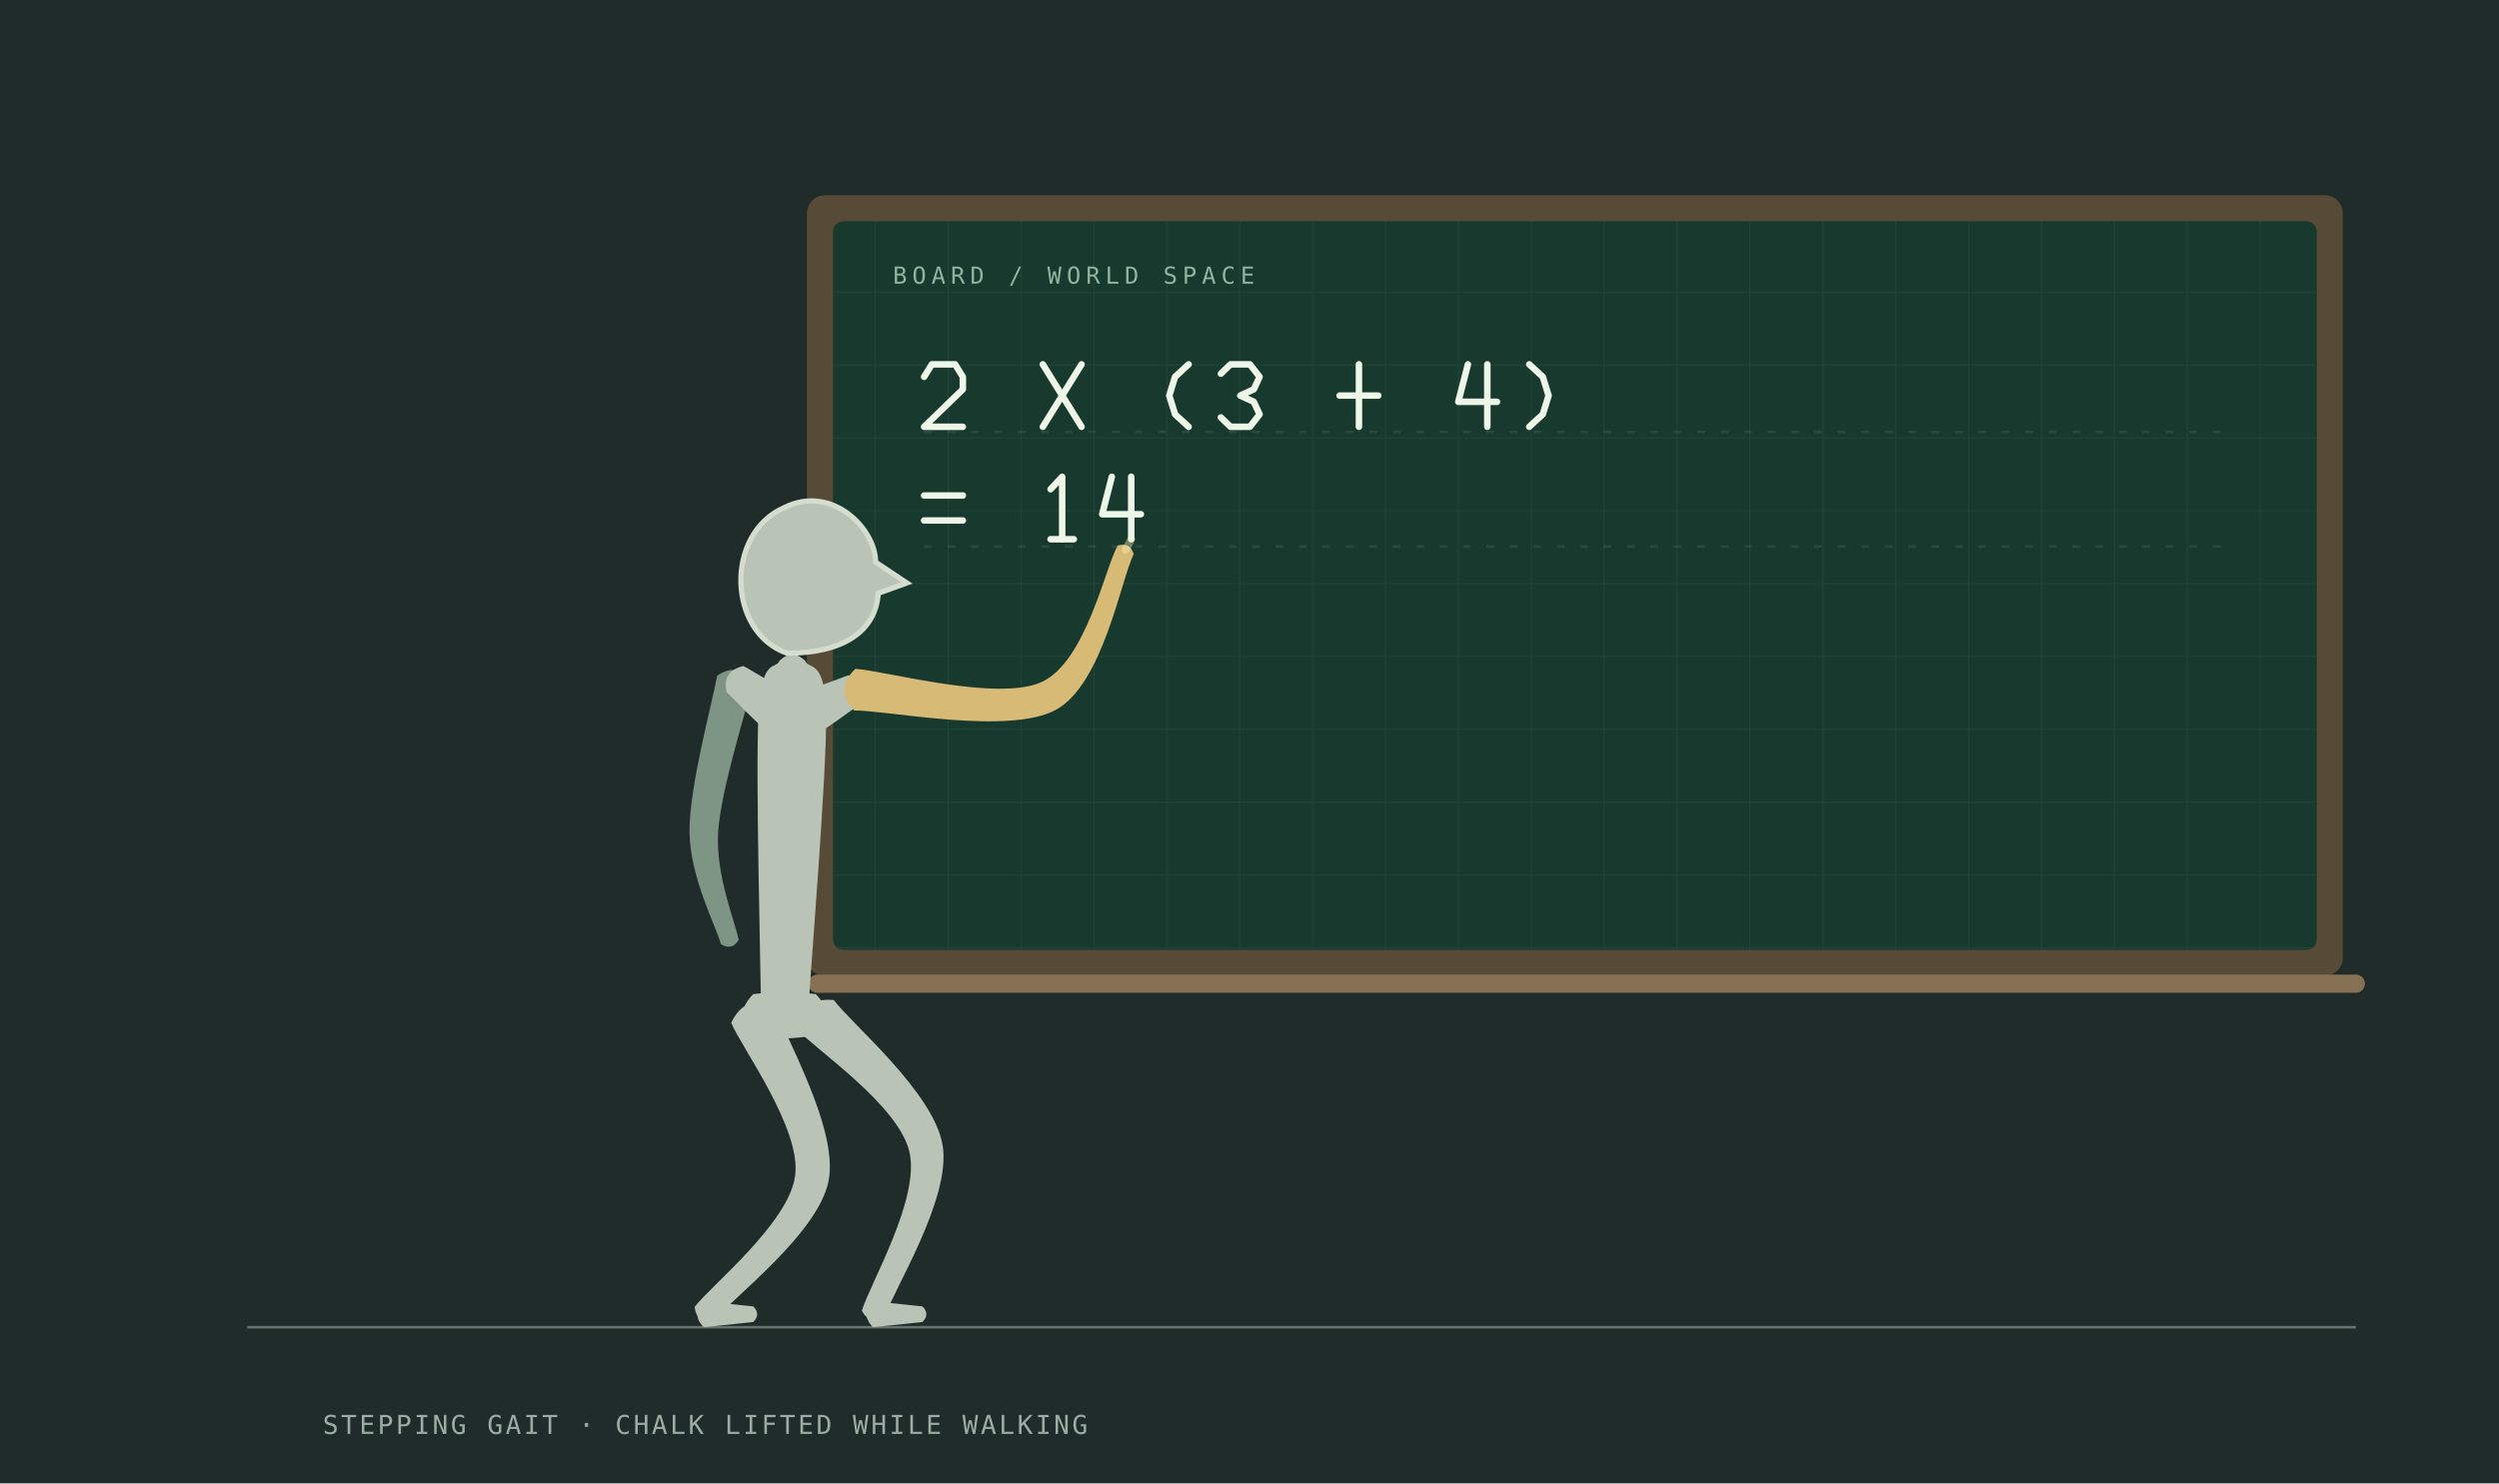
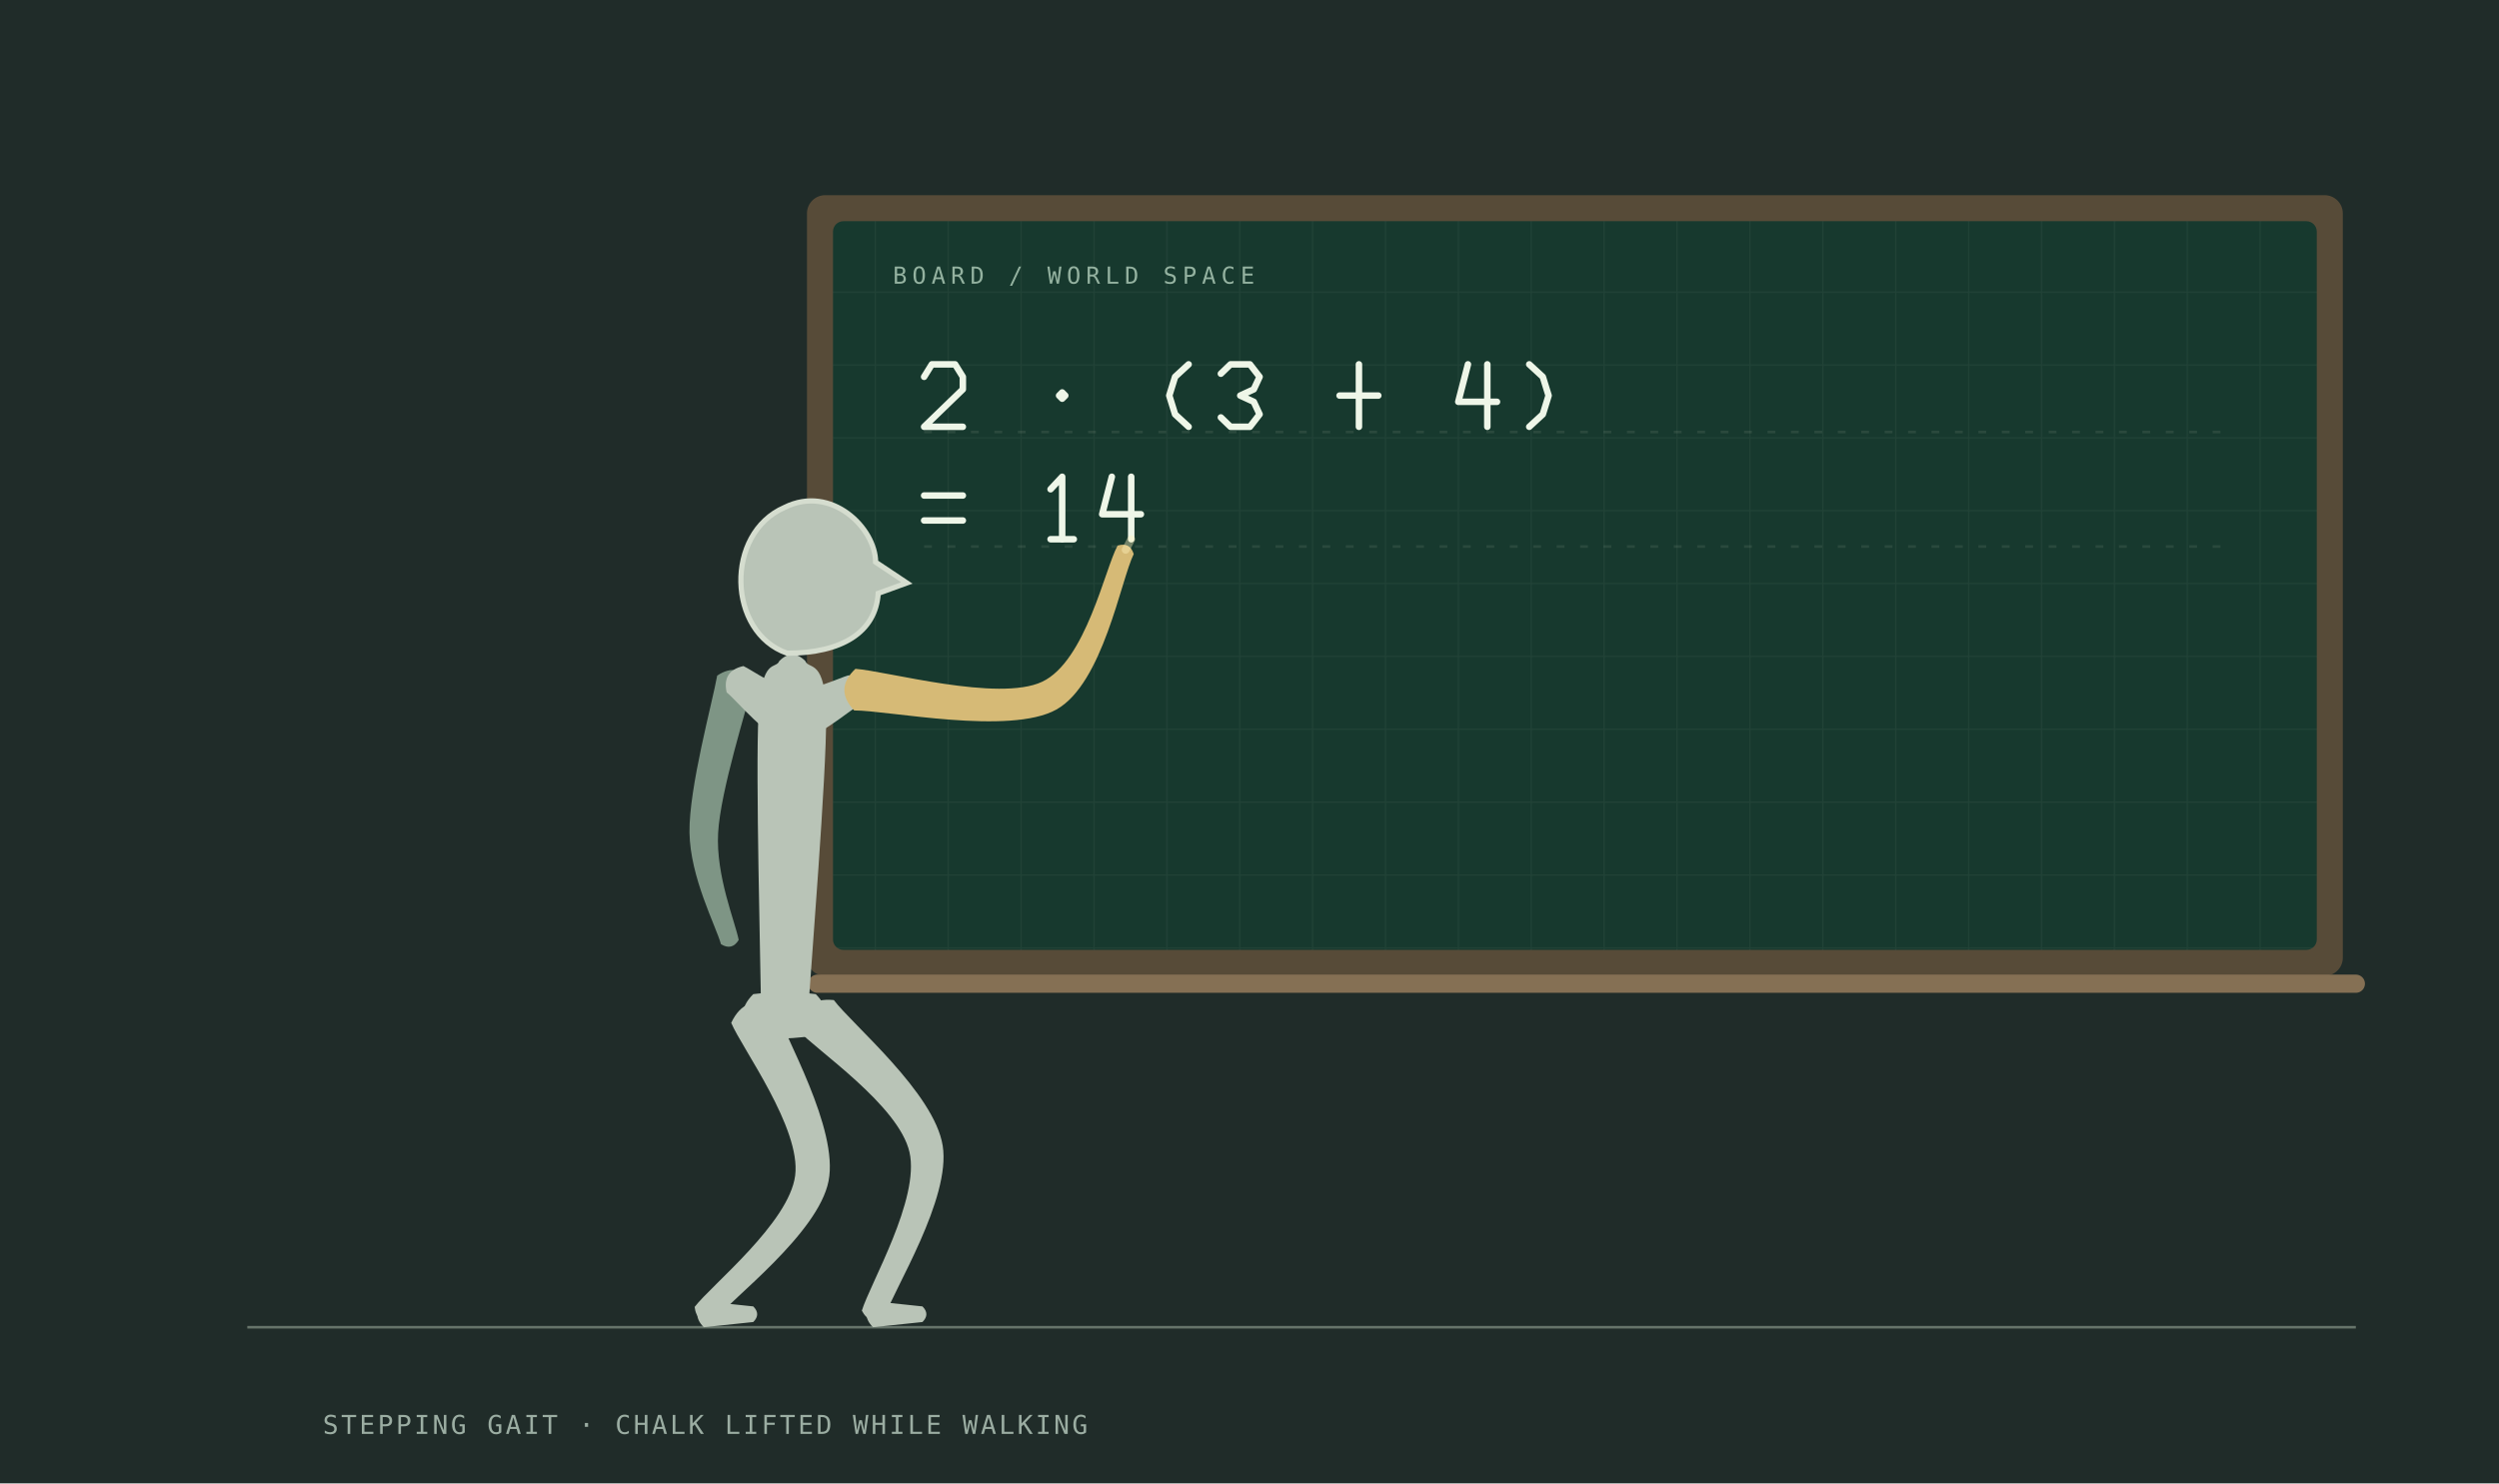
<svg xmlns="http://www.w3.org/2000/svg" id="scene" viewBox="0 0 960 570" role="img" aria-label="Rear-facing figure repositioning horizontally to write with a short right arm at fixed board coordinates">
  <rect width="960" height="570" fill="#202c29" />
  <defs>
    <pattern id="board-grid" width="28" height="28" patternUnits="userSpaceOnUse">
      <path d="M28 0H0V28" fill="none" stroke="#cfdec9" stroke-opacity=".055" />
    </pattern>
  </defs>
  <path d="M95 510H905" stroke="#66746a" stroke-width="1" />
  <rect x="310" y="75" width="590" height="300" rx="7" fill="#574b38" />
  <rect x="320" y="85" width="570" height="280" rx="4" fill="#17392e" />
  <rect x="320" y="85" width="570" height="280" rx="4" fill="url(#board-grid)" />
  <path d="M314 378H905" stroke="#857054" stroke-width="7" stroke-linecap="round" />
  <path d="M355 166H855M355 210H855" stroke="#d2dec9" stroke-opacity=".1" stroke-dasharray="3 6" />
  <text x="343" y="109" fill="#94b2a0" font-family="monospace" font-size="9" letter-spacing="2">BOARD / WORLD SPACE</text>
  <g>
    <g data-layer="chalk">
      <g>
        <path fill="none" stroke="#eef6e8" stroke-width="2.5" stroke-linecap="round" stroke-linejoin="round" d="M355,144.8L355.992,143.2M355.992,143.2L356.984,141.6M356.984,141.6L357.976,140M357.976,140L359.762,140M359.762,140L361.547,140M361.547,140L363.333,140M363.333,140L365.118,140M365.118,140L366.904,140M366.904,140L367.896,141.6M367.896,141.6L368.888,143.2M368.888,143.2L369.88,144.8M369.88,144.8L369.88,146.4M369.88,146.4L369.88,148M369.88,148L369.88,149.6M369.88,149.6L368.527,150.909M368.527,150.909L367.175,152.218M367.175,152.218L365.822,153.527M365.822,153.527L364.469,154.836M364.469,154.836L363.116,156.145M363.116,156.145L361.764,157.455M361.764,157.455L360.411,158.764M360.411,158.764L359.058,160.073M359.058,160.073L357.705,161.382M357.705,161.382L356.353,162.691M356.353,162.691L355,164M355,164L356.86,164M356.86,164L358.72,164M358.72,164L360.58,164M360.58,164L362.44,164M362.44,164L364.3,164M364.3,164L366.16,164M366.16,164L368.02,164M368.02,164L369.88,164" />
        <g fill="#eef6e8" font-family="Chalkboard, Chalkboard SE, cursive" />
      </g>
      <g>
-         <path fill="none" stroke="#eef6e8" stroke-width="2.5" stroke-linecap="round" stroke-linejoin="round" d="M400.6,140L401.592,141.6M401.592,141.6L402.584,143.2M402.584,143.2L403.576,144.8M403.576,144.8L404.568,146.4M404.568,146.4L405.56,148M405.56,148L406.552,149.6M406.552,149.6L407.544,151.2M407.544,151.2L408.536,152.8M408.536,152.8L409.528,154.4M409.528,154.4L410.52,156M410.52,156L411.512,157.6M411.512,157.6L412.504,159.2M412.504,159.2L413.496,160.8M413.496,160.8L414.488,162.4M414.488,162.4L415.48,164" />
-         <g fill="#eef6e8" font-family="Chalkboard, Chalkboard SE, cursive" />
-       </g>
-       <g>
-         <path fill="none" stroke="#eef6e8" stroke-width="2.5" stroke-linecap="round" stroke-linejoin="round" d="M415.48,140L414.488,141.6M414.488,141.6L413.496,143.2M413.496,143.2L412.504,144.8M412.504,144.8L411.512,146.4M411.512,146.4L410.52,148M410.52,148L409.528,149.6M409.528,149.6L408.536,151.2M408.536,151.2L407.544,152.8M407.544,152.8L406.552,154.4M406.552,154.4L405.56,156M405.56,156L404.568,157.6M404.568,157.6L403.576,159.2M403.576,159.2L402.584,160.8M402.584,160.8L401.592,162.4M401.592,162.4L400.6,164" />
+         <path fill="none" stroke="#eef6e8" stroke-width="2.5" stroke-linecap="round" stroke-linejoin="round" d="M406.85,152L408.04,150.8M408.04,150.8L409.23,152M409.23,152L408.04,153.2M408.04,153.2L406.85,152" />
        <g fill="#eef6e8" font-family="Chalkboard, Chalkboard SE, cursive" />
      </g>
      <g>
        <path fill="none" stroke="#eef6e8" stroke-width="2.5" stroke-linecap="round" stroke-linejoin="round" d="M456.616,140L455.314,141.2M455.314,141.2L454.012,142.4M454.012,142.4L452.71,143.6M452.71,143.6L451.408,144.8M451.408,144.8L450.85,146.6M450.85,146.6L450.292,148.4M450.292,148.4L449.734,150.2M449.734,150.2L449.176,152M449.176,152L449.734,153.8M449.734,153.8L450.292,155.6M450.292,155.6L450.85,157.4M450.85,157.4L451.408,159.2M451.408,159.2L452.71,160.4M452.71,160.4L454.012,161.6M454.012,161.6L455.314,162.8M455.314,162.8L456.616,164" />
        <g fill="#eef6e8" font-family="Chalkboard, Chalkboard SE, cursive" />
      </g>
      <g>
        <path fill="none" stroke="#eef6e8" stroke-width="2.5" stroke-linecap="round" stroke-linejoin="round" d="M469,143.6L470.24,142.4M470.24,142.4L471.48,141.2M471.48,141.2L472.72,140M472.72,140L474.58,140M474.58,140L476.44,140M476.44,140L478.3,140M478.3,140L480.16,140M480.16,140L481.09,141.2M481.09,141.2L482.02,142.4M482.02,142.4L482.95,143.6M482.95,143.6L483.88,144.8M483.88,144.8L483.136,146.4M483.136,146.4L482.392,148M482.392,148L481.648,149.6M481.648,149.6L479.912,150.4M479.912,150.4L478.176,151.2M478.176,151.2L476.44,152M476.44,152L478.176,152.8M478.176,152.8L479.912,153.6M479.912,153.6L481.648,154.4M481.648,154.4L482.392,156M482.392,156L483.136,157.6M483.136,157.6L483.88,159.2M483.88,159.2L482.95,160.4M482.95,160.4L482.02,161.6M482.02,161.6L481.09,162.8M481.09,162.8L480.16,164M480.16,164L478.3,164M478.3,164L476.44,164M476.44,164L474.58,164M474.58,164L472.72,164M472.72,164L471.48,162.8M471.48,162.8L470.24,161.6M470.24,161.6L469,160.4" />
        <g fill="#eef6e8" font-family="Chalkboard, Chalkboard SE, cursive" />
      </g>
      <g>
        <path fill="none" stroke="#eef6e8" stroke-width="2.5" stroke-linecap="round" stroke-linejoin="round" d="M514.6,152L516.46,152M516.46,152L518.32,152M518.32,152L520.18,152M520.18,152L522.04,152M522.04,152L523.9,152M523.9,152L525.76,152M525.76,152L527.62,152M527.62,152L529.48,152" />
        <g fill="#eef6e8" font-family="Chalkboard, Chalkboard SE, cursive" />
      </g>
      <g>
        <path fill="none" stroke="#eef6e8" stroke-width="2.5" stroke-linecap="round" stroke-linejoin="round" d="M522.04,140L522.04,142M522.04,142L522.04,144M522.04,144L522.04,146M522.04,146L522.04,148M522.04,148L522.04,150M522.04,150L522.04,152M522.04,152L522.04,154M522.04,154L522.04,156M522.04,156L522.04,158M522.04,158L522.04,160M522.04,160L522.04,162M522.04,162L522.04,164" />
        <g fill="#eef6e8" font-family="Chalkboard, Chalkboard SE, cursive" />
      </g>
      <g>
        <path fill="none" stroke="#eef6e8" stroke-width="2.5" stroke-linecap="round" stroke-linejoin="round" d="M563.92,140L563.455,141.8M563.455,141.8L562.99,143.6M562.99,143.6L562.525,145.4M562.525,145.4L562.06,147.2M562.06,147.2L561.595,149M561.595,149L561.13,150.8M561.13,150.8L560.665,152.6M560.665,152.6L560.2,154.4M560.2,154.4L562.06,154.4M562.06,154.4L563.92,154.4M563.92,154.4L565.78,154.4M565.78,154.4L567.64,154.4M567.64,154.4L569.5,154.4M569.5,154.4L571.36,154.4M571.36,154.4L573.22,154.4M573.22,154.4L575.08,154.4" />
        <g fill="#eef6e8" font-family="Chalkboard, Chalkboard SE, cursive" />
      </g>
      <g>
        <path fill="none" stroke="#eef6e8" stroke-width="2.5" stroke-linecap="round" stroke-linejoin="round" d="M571.36,140L571.36,142M571.36,142L571.36,144M571.36,144L571.36,146M571.36,146L571.36,148M571.36,148L571.36,150M571.36,150L571.36,152M571.36,152L571.36,154M571.36,154L571.36,156M571.36,156L571.36,158M571.36,158L571.36,160M571.36,160L571.36,162M571.36,162L571.36,164" />
        <g fill="#eef6e8" font-family="Chalkboard, Chalkboard SE, cursive" />
      </g>
      <g>
        <path fill="none" stroke="#eef6e8" stroke-width="2.5" stroke-linecap="round" stroke-linejoin="round" d="M587.464,140L588.766,141.2M588.766,141.2L590.068,142.4M590.068,142.4L591.37,143.6M591.37,143.6L592.672,144.8M592.672,144.8L593.23,146.6M593.23,146.6L593.788,148.4M593.788,148.4L594.346,150.2M594.346,150.2L594.904,152M594.904,152L594.346,153.8M594.346,153.8L593.788,155.6M593.788,155.6L593.23,157.4M593.23,157.4L592.672,159.2M592.672,159.2L591.37,160.4M591.37,160.4L590.068,161.6M590.068,161.6L588.766,162.8M588.766,162.8L587.464,164" />
        <g fill="#eef6e8" font-family="Chalkboard, Chalkboard SE, cursive" />
      </g>
      <g>
        <path fill="none" stroke="#eef6e8" stroke-width="2.5" stroke-linecap="round" stroke-linejoin="round" d="M355,190.4L356.86,190.4M356.86,190.4L358.72,190.4M358.72,190.4L360.58,190.4M360.58,190.4L362.44,190.4M362.44,190.4L364.3,190.4M364.3,190.4L366.16,190.4M366.16,190.4L368.02,190.4M368.02,190.4L369.88,190.4" />
        <g fill="#eef6e8" font-family="Chalkboard, Chalkboard SE, cursive" />
      </g>
      <g>
        <path fill="none" stroke="#eef6e8" stroke-width="2.5" stroke-linecap="round" stroke-linejoin="round" d="M355,200L356.86,200M356.86,200L358.72,200M358.72,200L360.58,200M360.58,200L362.44,200M362.44,200L364.3,200M364.3,200L366.16,200M366.16,200L368.02,200M368.02,200L369.88,200" />
        <g fill="#eef6e8" font-family="Chalkboard, Chalkboard SE, cursive" />
      </g>
      <g>
        <path fill="none" stroke="#eef6e8" stroke-width="2.5" stroke-linecap="round" stroke-linejoin="round" d="M403.576,188L404.692,186.8M404.692,186.8L405.808,185.6M405.808,185.6L406.924,184.4M406.924,184.4L408.04,183.2M408.04,183.2L408.04,185.2M408.04,185.2L408.04,187.2M408.04,187.2L408.04,189.2M408.04,189.2L408.04,191.2M408.04,191.2L408.04,193.2M408.04,193.2L408.04,195.2M408.04,195.2L408.04,197.2M408.04,197.2L408.04,199.2M408.04,199.2L408.04,201.2M408.04,201.2L408.04,203.2M408.04,203.2L408.04,205.2M408.04,205.2L408.04,207.2" />
        <g fill="#eef6e8" font-family="Chalkboard, Chalkboard SE, cursive" />
      </g>
      <g>
        <path fill="none" stroke="#eef6e8" stroke-width="2.5" stroke-linecap="round" stroke-linejoin="round" d="M403.576,207.2L405.362,207.2M405.362,207.2L407.147,207.2M407.147,207.2L408.933,207.2M408.933,207.2L410.718,207.2M410.718,207.2L412.504,207.2" />
        <g fill="#eef6e8" font-family="Chalkboard, Chalkboard SE, cursive" />
      </g>
      <g>
        <path fill="none" stroke="#eef6e8" stroke-width="2.5" stroke-linecap="round" stroke-linejoin="round" d="M427.12,183.2L426.655,185M426.655,185L426.19,186.8M426.19,186.8L425.725,188.6M425.725,188.6L425.26,190.4M425.26,190.4L424.795,192.2M424.795,192.2L424.33,194M424.33,194L423.865,195.8M423.865,195.8L423.4,197.6M423.4,197.6L425.26,197.6M425.26,197.6L427.12,197.6M427.12,197.6L428.98,197.6M428.98,197.6L430.84,197.6M430.84,197.6L432.7,197.6M432.7,197.6L434.56,197.6M434.56,197.6L436.42,197.6M436.42,197.6L438.28,197.6" />
        <g fill="#eef6e8" font-family="Chalkboard, Chalkboard SE, cursive" />
      </g>
      <g>
        <path fill="none" stroke="#eef6e8" stroke-width="2.5" stroke-linecap="round" stroke-linejoin="round" d="M434.56,183.2L434.56,185.2M434.56,185.2L434.56,187.2M434.56,187.2L434.56,189.2M434.56,189.2L434.56,191.2M434.56,191.2L434.56,193.2M434.56,193.2L434.56,195.2M434.56,195.2L434.56,197.2M434.56,197.2L434.56,199.2M434.56,199.2L434.56,201.2M434.56,201.2L434.56,203.2M434.56,203.2L434.56,205.2M434.56,205.2L434.56,207.2" />
        <g fill="#eef6e8" font-family="Chalkboard, Chalkboard SE, cursive" />
      </g>
      <g>
        <path fill="none" stroke="#eef6e8" stroke-width="2.5" stroke-linecap="round" stroke-linejoin="round" d="" />
        <g fill="#eef6e8" font-family="Chalkboard, Chalkboard SE, cursive" />
      </g>
    </g>
-     <g data-layer="body" transform="translate(304.3689,505) scale(1)" data-view="rear-three-quarter-facing-right">
+     <g data-layer="body" transform="translate(304.3689,505) scale(1)" data-view="rear-three-quarter-facing-right" data-orientation="board">
      <path data-part="left-arm" d="M-28.86,-245.395C-30.633,-235.347 -39.741,-202.31 -39.499,-185.109C-39.256,-167.908 -29.421,-149.343 -27.405,-142.189Q-23.189,-139.595 -20.595,-143.811C-21.913,-150.657 -29.41,-168.425 -28.501,-184.891C-27.592,-201.357 -17.367,-232.986 -15.14,-242.605Q-20.605,-250.86 -28.86,-245.395Z" fill="#7e9585" />
      <path data-part="left-leg" d="M-23.472,-111.963C-19.378,-102.181 3.435,-71.465 1.094,-53.271C-1.248,-35.078 -31.087,-11.212 -37.523,-2.8Q-36.8,3.523 -30.477,2.8C-23.078,-6.192 9.928,-31.013 13.92,-51.152C17.911,-71.292 -3.12,-106.889 -6.528,-118.037Q-18.037,-123.472 -23.472,-111.963Z" fill="#b9c4b7" />
      <path data-part="right-leg" d="M2.052,-109.28C9.211,-101.447 40.899,-80.268 45.01,-62.284C49.12,-44.3 29.765,-11.527 26.716,-1.376Q29.624,4.284 35.284,1.376C39.033,-9.641 61.001,-44.378 57.778,-64.727C54.555,-85.076 22.92,-111.388 15.948,-120.72Q3.28,-121.948 2.052,-109.28Z" fill="#b9c4b7" />
      <path data-part="hips" d="M-15,-107C-13,-106.833 -7,-106 -3,-106C1,-106 7,-106.833 9,-107Q17,-115 9,-123C7,-123.167 1,-124 -3,-124C-7,-124 -13,-123.167 -15,-123Q-23,-115 -15,-107Z" fill="#b9c4b7" />
      <path data-part="left-foot" d="M-34,5C-30.833,4.667 -18.167,3.333 -15,3Q-12,0 -15,-3C-18.167,-3.333 -30.833,-4.667 -34,-5Q-39,0 -34,5Z" fill="#b9c4b7" />
      <path data-part="right-foot" d="M31,5C34.167,4.667 46.833,3.333 50,3Q53,0 50,-3C46.833,-3.333 34.167,-4.667 31,-5Q26,0 31,5Z" fill="#b9c4b7" />
      <path data-part="torso" d="M-5,-251C-6.333,-247.548 -11.831,-252.914 -12.997,-230.287C-14.163,-207.659 -12.164,-134.41 -11.997,-115.235Q-3.235,-106.003 5.997,-114.765C7.164,-133.923 13.163,-207.008 12.997,-229.713C12.831,-252.419 6.333,-247.452 5,-251Q0,-256 -5,-251Z" fill="#b9c4b7" />
      <path data-part="shoulders" d="M-25.221,-238.938C-21.162,-235.788 -9.454,-220.784 -0.866,-220.038C7.722,-219.292 21.779,-232.058 26.308,-234.462Q29.538,-242.308 21.692,-245.538C18.221,-244.609 7.611,-239.375 0.866,-239.962C-5.879,-240.55 -15.505,-247.545 -18.779,-249.062Q-27.062,-247.221 -25.221,-238.938Z" fill="#b9c4b7" />
      <path data-part="head" d="M-2,-254 C-25,-262 -26,-300 -3,-310 C15,-319 32,-302 32,-289 L44,-281 L33,-277 C32,-262 19,-254 -2,-254Z" fill="#b9c4b7" stroke="#d5ddcf" stroke-width="2" />
+       <path data-part="front-face" d="M-3,-285a2,2 0 1,0 4,0a2,2 0 1,0 -4,0 M13,-285a2,2 0 1,0 4,0a2,2 0 1,0 -4,0" fill="#304e38" opacity="0" />
    </g>
    <g data-layer="drawing-arm">
      <path data-part="right-arm" fill="#d6ba76" d="M328.122,272.996C341.074,272.937 387.935,282.654 405.836,272.638C423.737,262.622 430.578,222.855 435.527,212.899Q434.05,208.174 429.325,209.651C424.493,218.372 417.116,254.083 400.331,261.976C383.546,269.868 340.568,257.832 328.616,257.004Q320.373,264.753 328.122,272.996Z" />
      <line stroke="#fff2bf" stroke-width="3" stroke-linecap="round" x1="432.426" y1="211.275" x2="434.56" y2="207.2" opacity=".4" />
    </g>
  </g>
  <text x="124" y="551" fill="#9bada2" font-family="monospace" font-size="10" letter-spacing="1">STEPPING GAIT · CHALK LIFTED WHILE WALKING</text>
</svg>
